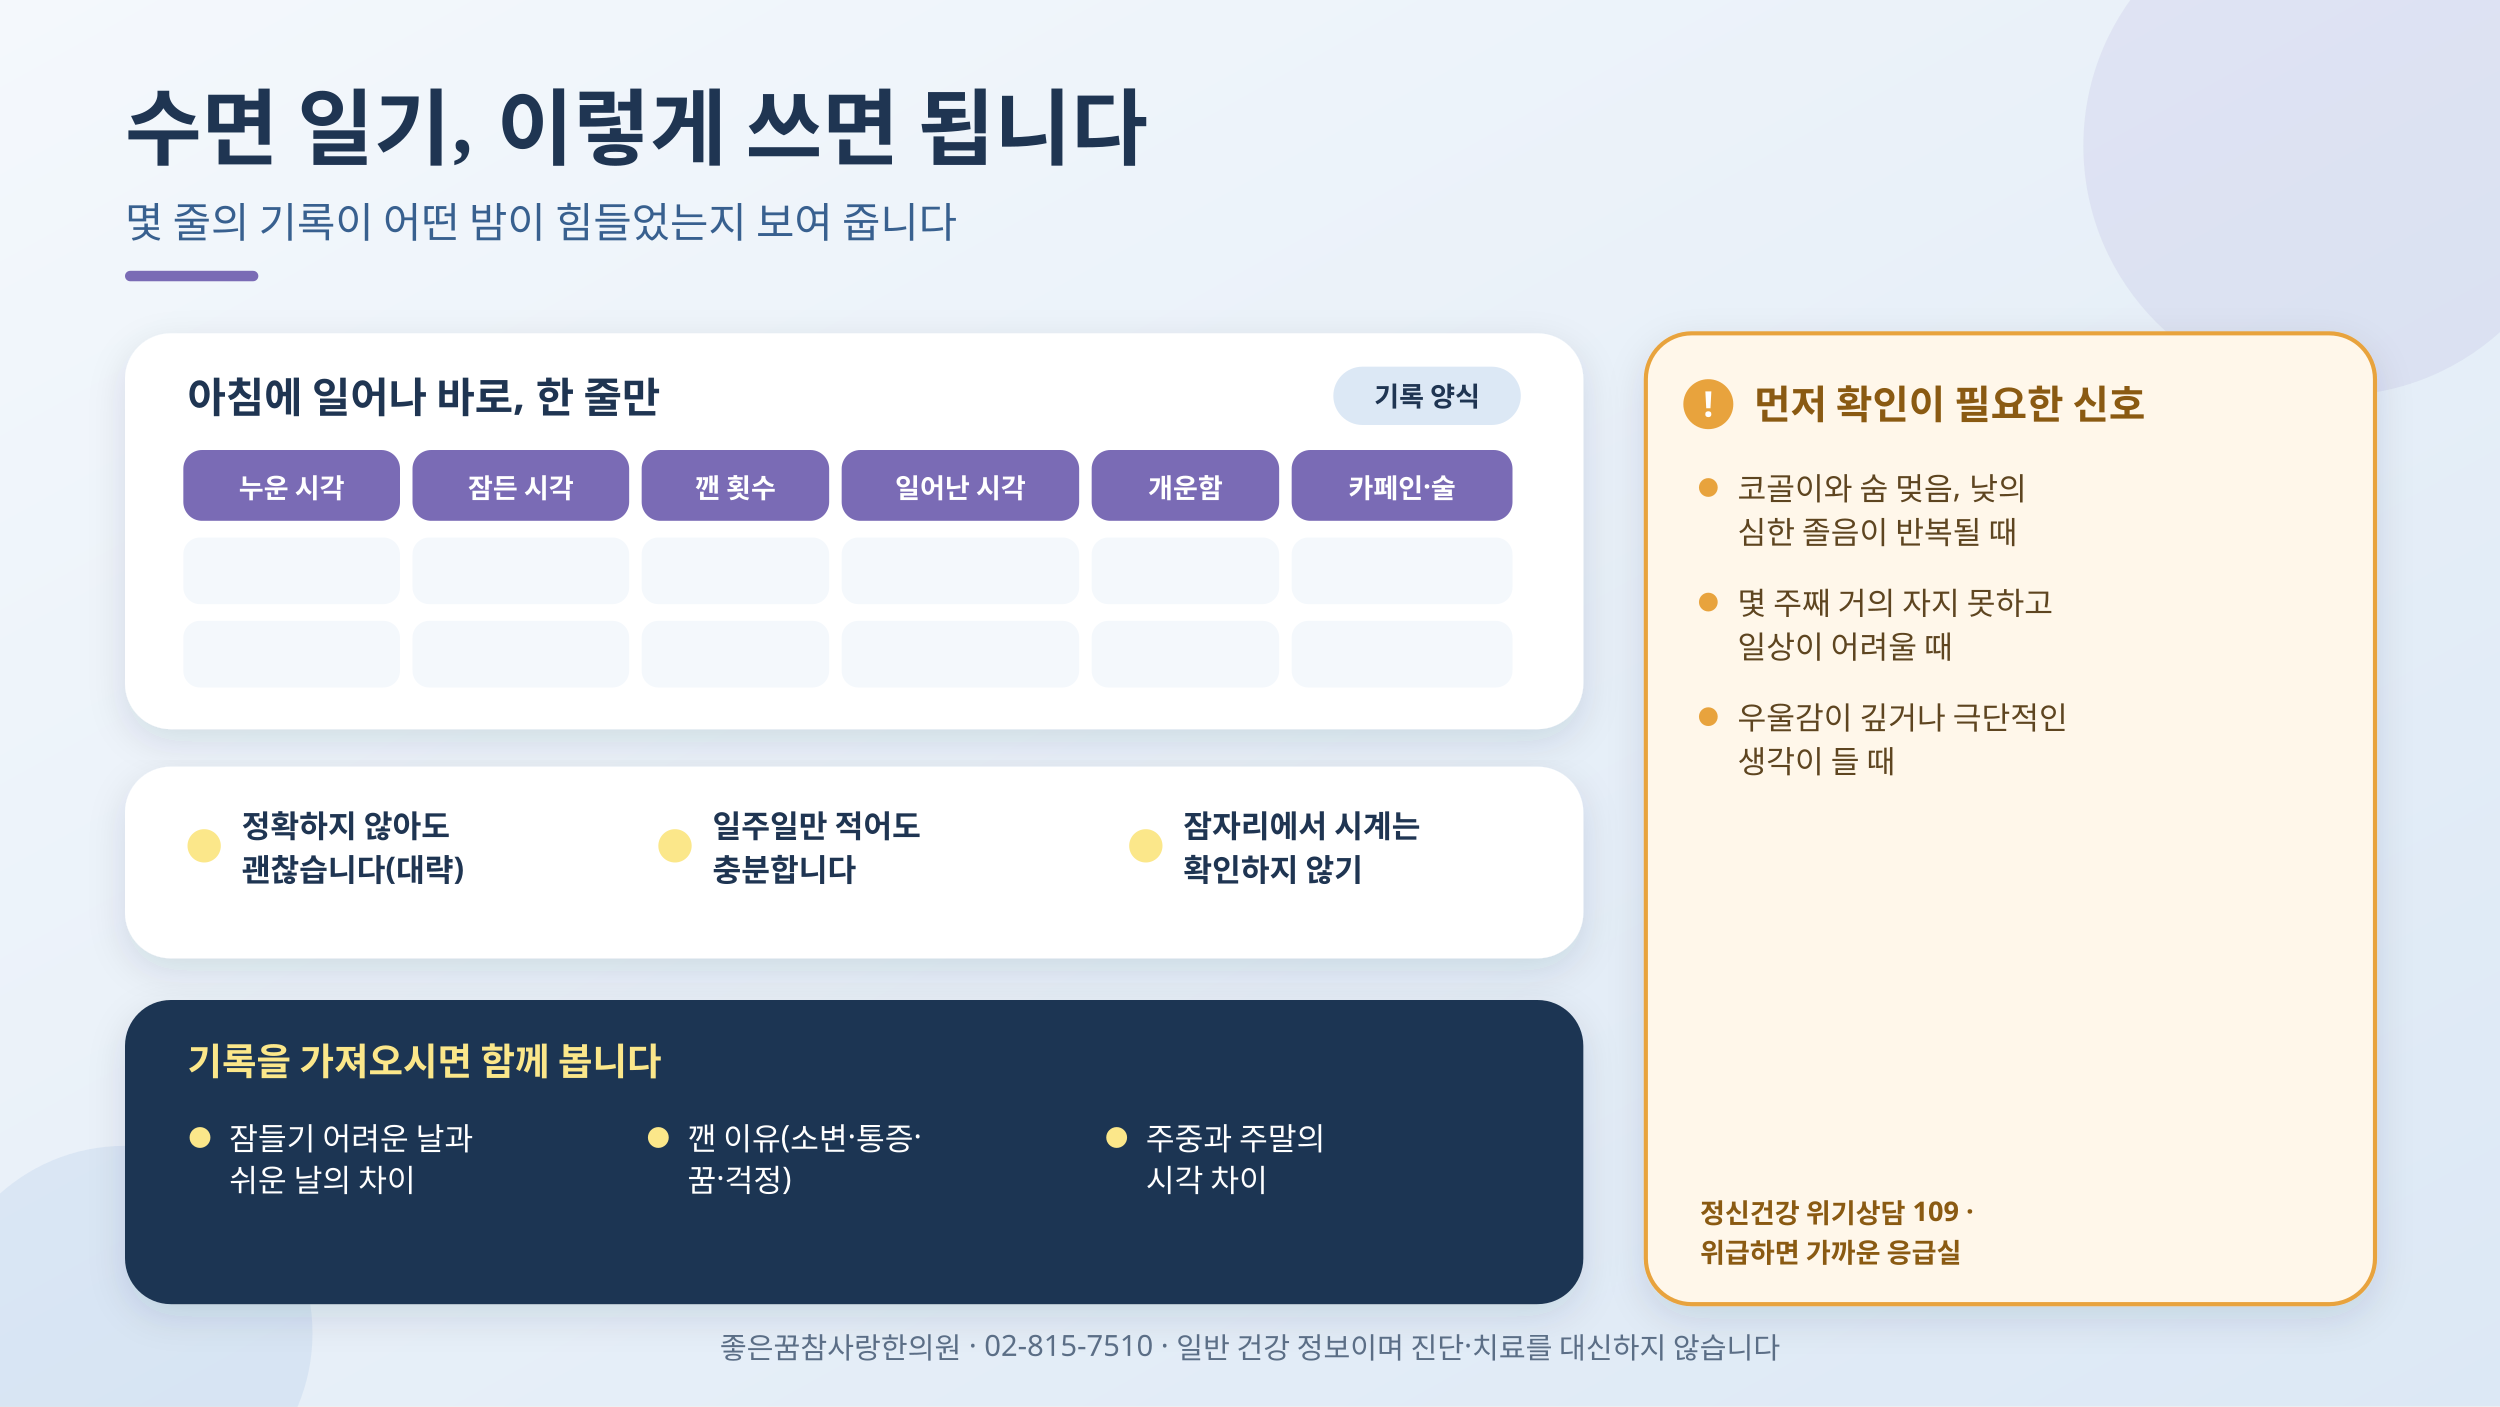
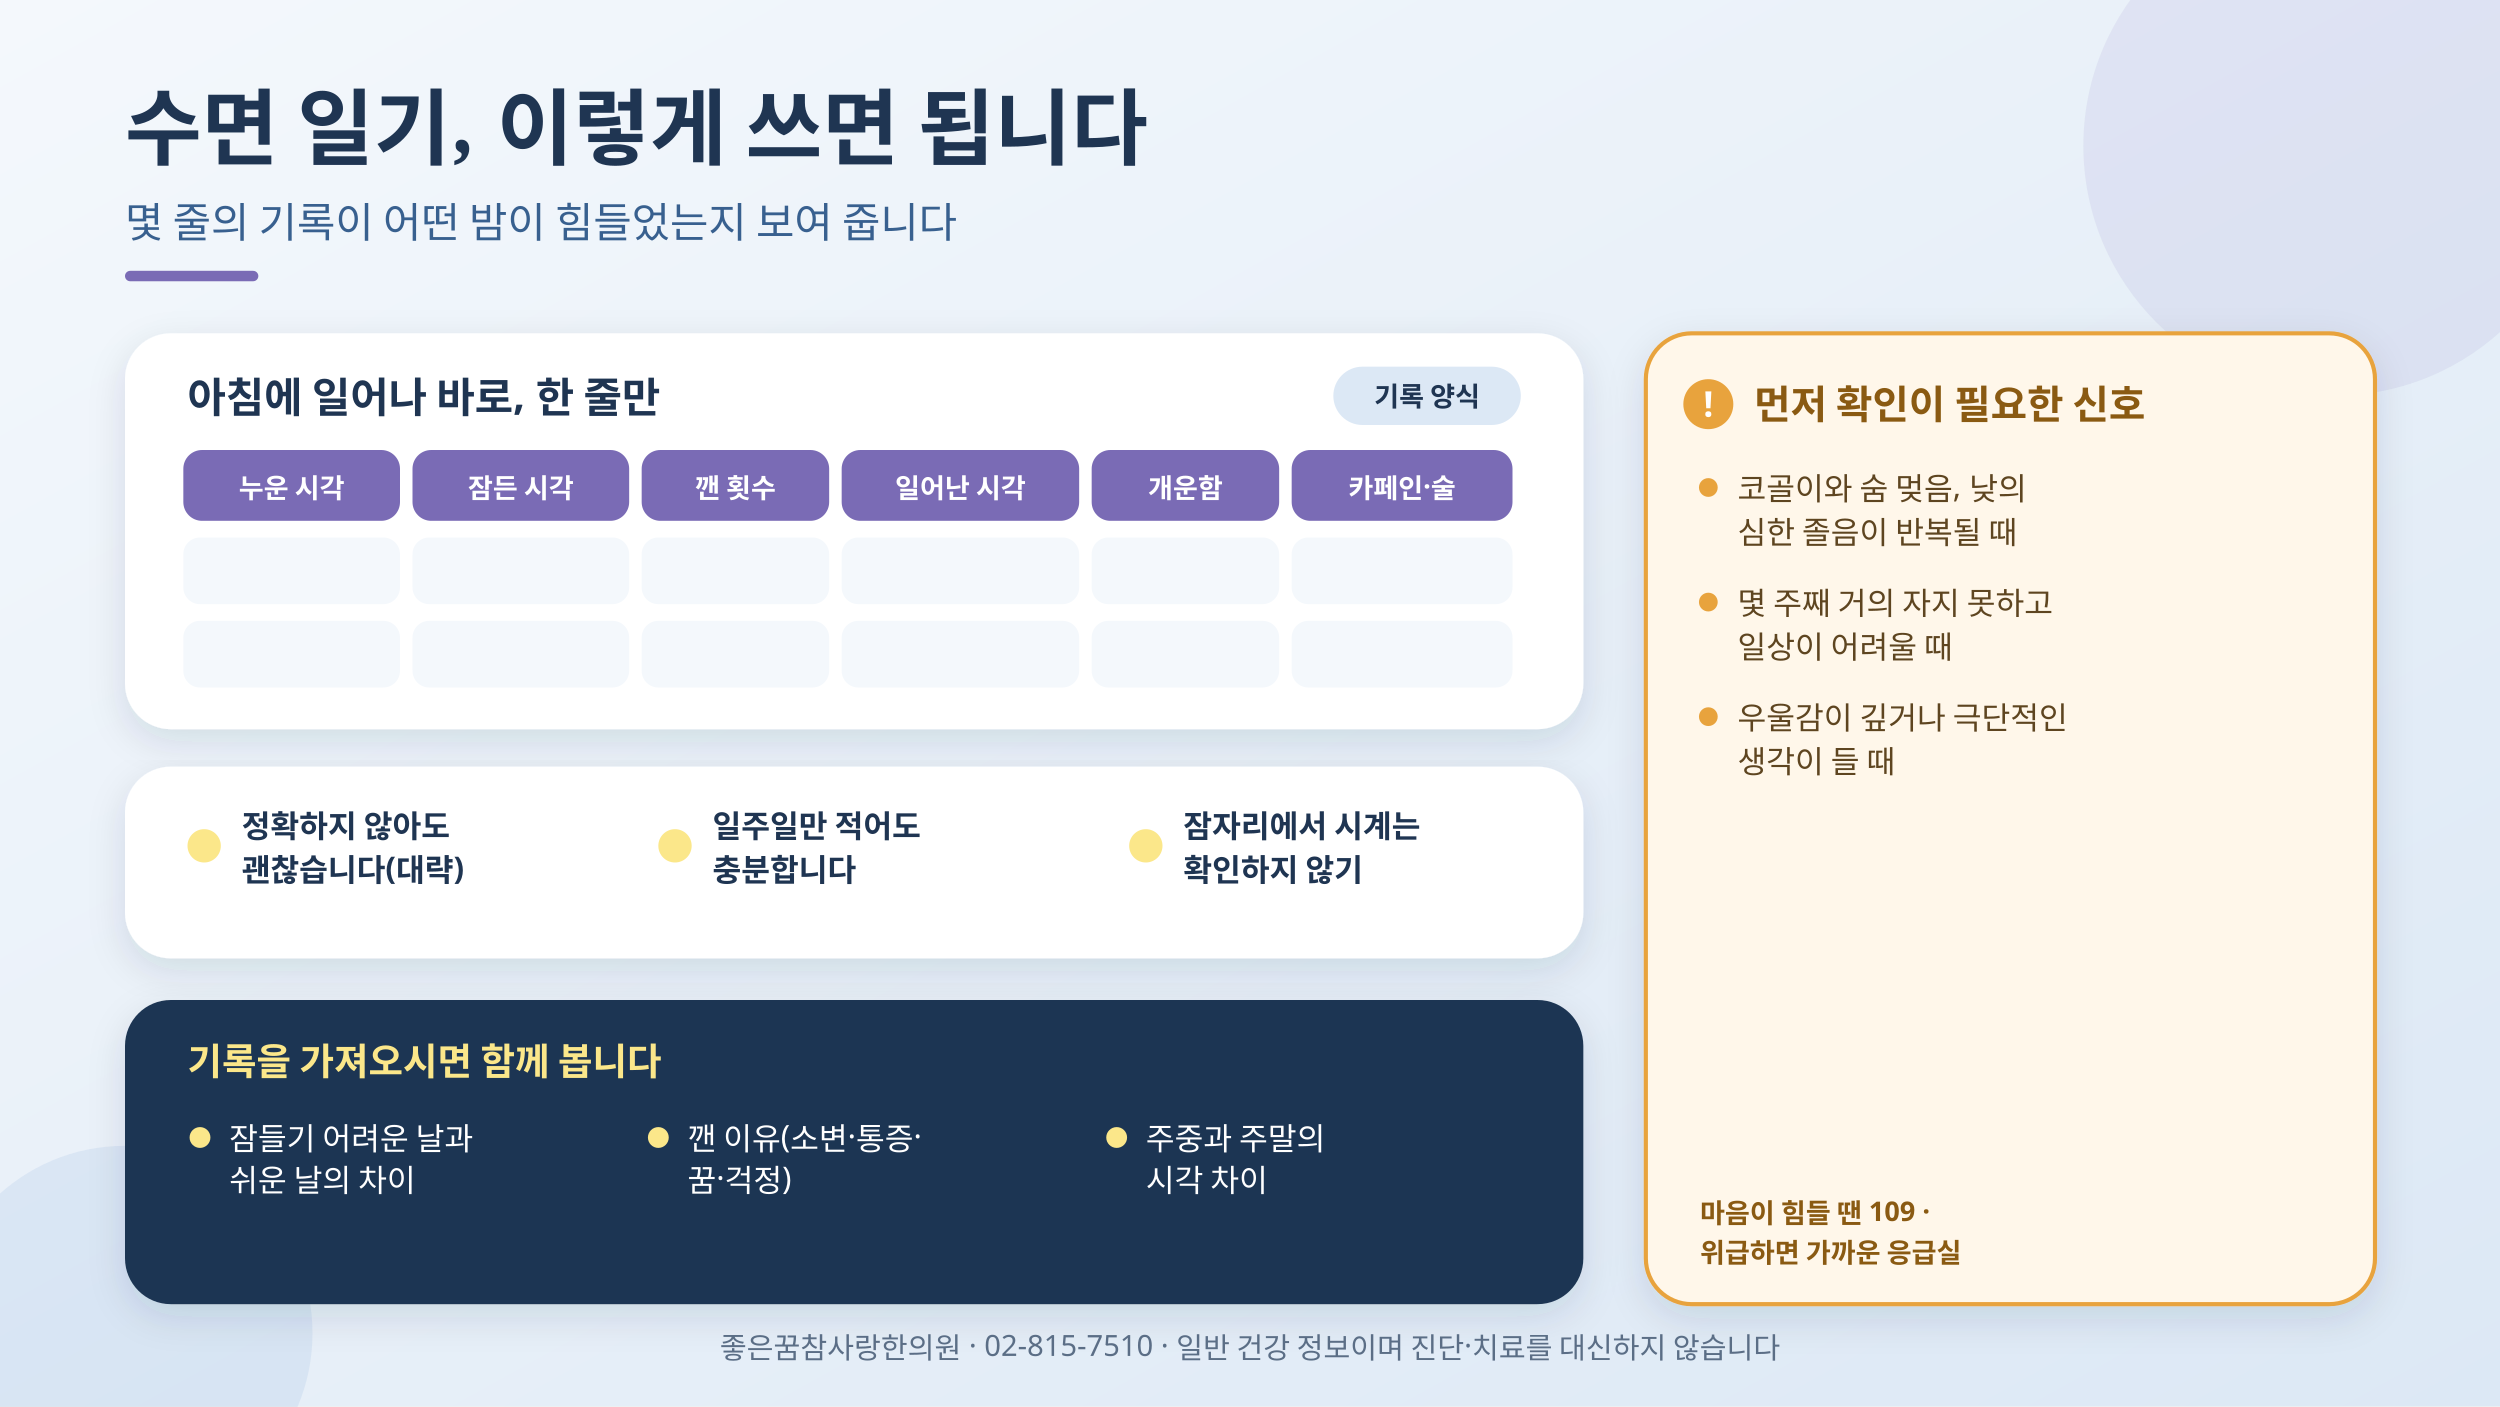
<svg xmlns="http://www.w3.org/2000/svg" viewBox="0 0 1200 675" width="1200" height="675">
  <defs>
    <linearGradient id="bg" x1="0" y1="0" x2="1" y2="1">
      <stop offset="0" stop-color="#F4F8FC" />
      <stop offset="1" stop-color="#DCE8F5" />
    </linearGradient>
    <filter id="sh" x="-10%" y="-10%" width="120%" height="130%">
      <feDropShadow dx="0" dy="6" stdDeviation="9" flood-color="#1F3552" flood-opacity="0.12" />
    </filter>
  </defs>
  <rect width="1200" height="675" fill="url(#bg)" />
  <circle cx="1120" cy="70" r="120" fill="#7A6BB5" opacity="0.10" />
  <circle cx="60" cy="640" r="90" fill="#90B2DD" opacity="0.18" />
  <text x="60" y="76" font-family="'Nanum Myeongjo','Noto Serif KR','Malgun Gothic',serif" font-size="40" font-weight="800" fill="#1F3552" text-anchor="start">
    <tspan x="60" dy="0">수면 일기, 이렇게 쓰면 됩니다</tspan>
  </text>
  <text x="60" y="114" font-family="'Noto Sans KR','Malgun Gothic','Apple SD Gothic Neo',sans-serif" font-size="20" font-weight="400" fill="#38608F" text-anchor="start">
    <tspan x="60" dy="0">몇 줄의 기록이 어떤 밤이 힘들었는지 보여 줍니다</tspan>
  </text>
  <rect x="60" y="130" width="64" height="5" rx="2.5" fill="#7A6BB5" />
  <rect x="60" y="160" width="700" height="190" rx="22" fill="#FFFFFF" filter="url(#sh)" />
  <text x="90" y="198" font-family="'Noto Sans KR','Malgun Gothic','Apple SD Gothic Neo',sans-serif" font-size="20" font-weight="800" fill="#1F3552" text-anchor="start">
    <tspan x="90" dy="0">아침에 일어나 바로, 한 줄만</tspan>
  </text>
  <rect x="640" y="176" width="90" height="28" rx="14.0" fill="#DCE8F5" />
  <text x="685.0" y="195.0" font-family="'Noto Sans KR','Malgun Gothic','Apple SD Gothic Neo',sans-serif" font-size="13" font-weight="700" fill="#1F3552" text-anchor="middle">
    <tspan x="685.0" dy="0">기록 양식</tspan>
  </text>
  <rect x="88" y="216" width="104" height="34" rx="9" fill="#7A6BB5" />
  <text x="140.0" y="239" font-family="'Noto Sans KR','Malgun Gothic','Apple SD Gothic Neo',sans-serif" font-size="13" font-weight="700" fill="#FFFFFF" text-anchor="middle">
    <tspan x="140.0" dy="0">누운 시각</tspan>
  </text>
  <rect x="88" y="258" width="104" height="32" rx="8" fill="#F4F8FC" />
  <rect x="88" y="298" width="104" height="32" rx="8" fill="#F4F8FC" />
  <rect x="198" y="216" width="104" height="34" rx="9" fill="#7A6BB5" />
  <text x="250.0" y="239" font-family="'Noto Sans KR','Malgun Gothic','Apple SD Gothic Neo',sans-serif" font-size="13" font-weight="700" fill="#FFFFFF" text-anchor="middle">
    <tspan x="250.0" dy="0">잠든 시각</tspan>
  </text>
  <rect x="198" y="258" width="104" height="32" rx="8" fill="#F4F8FC" />
  <rect x="198" y="298" width="104" height="32" rx="8" fill="#F4F8FC" />
  <rect x="308" y="216" width="90" height="34" rx="9" fill="#7A6BB5" />
  <text x="353.0" y="239" font-family="'Noto Sans KR','Malgun Gothic','Apple SD Gothic Neo',sans-serif" font-size="13" font-weight="700" fill="#FFFFFF" text-anchor="middle">
    <tspan x="353.0" dy="0">깬 횟수</tspan>
  </text>
  <rect x="308" y="258" width="90" height="32" rx="8" fill="#F4F8FC" />
  <rect x="308" y="298" width="90" height="32" rx="8" fill="#F4F8FC" />
  <rect x="404" y="216" width="114" height="34" rx="9" fill="#7A6BB5" />
  <text x="461.0" y="239" font-family="'Noto Sans KR','Malgun Gothic','Apple SD Gothic Neo',sans-serif" font-size="13" font-weight="700" fill="#FFFFFF" text-anchor="middle">
    <tspan x="461.0" dy="0">일어난 시각</tspan>
  </text>
  <rect x="404" y="258" width="114" height="32" rx="8" fill="#F4F8FC" />
  <rect x="404" y="298" width="114" height="32" rx="8" fill="#F4F8FC" />
  <rect x="524" y="216" width="90" height="34" rx="9" fill="#7A6BB5" />
  <text x="569.0" y="239" font-family="'Noto Sans KR','Malgun Gothic','Apple SD Gothic Neo',sans-serif" font-size="13" font-weight="700" fill="#FFFFFF" text-anchor="middle">
    <tspan x="569.0" dy="0">개운함</tspan>
  </text>
  <rect x="524" y="258" width="90" height="32" rx="8" fill="#F4F8FC" />
  <rect x="524" y="298" width="90" height="32" rx="8" fill="#F4F8FC" />
  <rect x="620" y="216" width="106" height="34" rx="9" fill="#7A6BB5" />
  <text x="673.0" y="239" font-family="'Noto Sans KR','Malgun Gothic','Apple SD Gothic Neo',sans-serif" font-size="13" font-weight="700" fill="#FFFFFF" text-anchor="middle">
    <tspan x="673.0" dy="0">카페인·술</tspan>
  </text>
  <rect x="620" y="258" width="106" height="32" rx="8" fill="#F4F8FC" />
  <rect x="620" y="298" width="106" height="32" rx="8" fill="#F4F8FC" />
  <rect x="60" y="368" width="700" height="92" rx="22" fill="#FFFFFF" filter="url(#sh)" />
  <circle cx="98" cy="406" r="8" fill="#FBE78A" />
  <text x="116" y="402" font-family="'Noto Sans KR','Malgun Gothic','Apple SD Gothic Neo',sans-serif" font-size="15" font-weight="600" fill="#1F3552" text-anchor="start">
    <tspan x="116" dy="0">정확하지 않아도</tspan>
    <tspan x="116" dy="21">괜찮습니다(대략)</tspan>
  </text>
  <circle cx="324" cy="406" r="8" fill="#FBE78A" />
  <text x="342" y="402" font-family="'Noto Sans KR','Malgun Gothic','Apple SD Gothic Neo',sans-serif" font-size="15" font-weight="600" fill="#1F3552" text-anchor="start">
    <tspan x="342" dy="0">일주일만 적어도</tspan>
    <tspan x="342" dy="21">충분합니다</tspan>
  </text>
  <circle cx="550" cy="406" r="8" fill="#FBE78A" />
  <text x="568" y="402" font-family="'Noto Sans KR','Malgun Gothic','Apple SD Gothic Neo',sans-serif" font-size="15" font-weight="600" fill="#1F3552" text-anchor="start">
    <tspan x="568" dy="0">잠자리에서 시계는</tspan>
    <tspan x="568" dy="21">확인하지 않기</tspan>
  </text>
  <rect x="60" y="480" width="700" height="146" rx="22" fill="#1F3552" filter="url(#sh)" />
  <text x="90" y="516" font-family="'Noto Sans KR','Malgun Gothic','Apple SD Gothic Neo',sans-serif" font-size="18" font-weight="800" fill="#FBE78A" text-anchor="start">
    <tspan x="90" dy="0">기록을 가져오시면 함께 봅니다</tspan>
  </text>
  <circle cx="96.0" cy="546" r="5" fill="#FBE78A" />
  <text x="110.0" y="552" font-family="'Noto Sans KR','Malgun Gothic','Apple SD Gothic Neo',sans-serif" font-size="15" font-weight="500" fill="#FFFFFF" text-anchor="start">
    <tspan x="110.0" dy="0">잠들기 어려운 날과</tspan>
    <tspan x="110.0" dy="20">쉬운 날의 차이</tspan>
  </text>
  <circle cx="316.0" cy="546" r="5" fill="#FBE78A" />
  <text x="330.0" y="552" font-family="'Noto Sans KR','Malgun Gothic','Apple SD Gothic Neo',sans-serif" font-size="15" font-weight="500" fill="#FFFFFF" text-anchor="start">
    <tspan x="330.0" dy="0">깬 이유(소변·통증·</tspan>
    <tspan x="330.0" dy="20">꿈·걱정)</tspan>
  </text>
  <circle cx="536.0" cy="546" r="5" fill="#FBE78A" />
  <text x="550.0" y="552" font-family="'Noto Sans KR','Malgun Gothic','Apple SD Gothic Neo',sans-serif" font-size="15" font-weight="500" fill="#FFFFFF" text-anchor="start">
    <tspan x="550.0" dy="0">주중과 주말의</tspan>
    <tspan x="550.0" dy="20">시각 차이</tspan>
  </text>
  <rect x="790" y="160" width="350" height="466" rx="22" fill="#FFF7EA" stroke="#E8A33D" stroke-width="2" filter="url(#sh)" />
  <circle cx="820" cy="194" r="12" fill="#E8A33D" />
  <text x="820" y="200" font-family="'Noto Sans KR','Malgun Gothic','Apple SD Gothic Neo',sans-serif" font-size="17" font-weight="800" fill="#FFFFFF" text-anchor="middle">
    <tspan x="820" dy="0">!</tspan>
  </text>
  <text x="842" y="201" font-family="'Noto Sans KR','Malgun Gothic','Apple SD Gothic Neo',sans-serif" font-size="19" font-weight="800" fill="#8A5A12" text-anchor="start">
    <tspan x="842" dy="0">먼저 확인이 필요한 신호</tspan>
  </text>
  <circle cx="820" cy="234" r="4.5" fill="#E8A33D" />
  <text x="834" y="240" font-family="'Noto Sans KR','Malgun Gothic','Apple SD Gothic Neo',sans-serif" font-size="15" font-weight="500" fill="#5E4520" text-anchor="start">
    <tspan x="834" dy="0">코골이와 숨 멎음, 낮의</tspan>
    <tspan x="834" dy="21">심한 졸음이 반복될 때</tspan>
  </text>
  <circle cx="820" cy="289" r="4.5" fill="#E8A33D" />
  <text x="834" y="295" font-family="'Noto Sans KR','Malgun Gothic','Apple SD Gothic Neo',sans-serif" font-size="15" font-weight="500" fill="#5E4520" text-anchor="start">
    <tspan x="834" dy="0">몇 주째 거의 자지 못하고</tspan>
    <tspan x="834" dy="21">일상이 어려울 때</tspan>
  </text>
  <circle cx="820" cy="344" r="4.5" fill="#E8A33D" />
  <text x="834" y="350" font-family="'Noto Sans KR','Malgun Gothic','Apple SD Gothic Neo',sans-serif" font-size="15" font-weight="500" fill="#5E4520" text-anchor="start">
    <tspan x="834" dy="0">우울감이 깊거나 극단적인</tspan>
    <tspan x="834" dy="21">생각이 들 때</tspan>
  </text>
  <text x="816" y="587" font-family="'Noto Sans KR','Malgun Gothic','Apple SD Gothic Neo',sans-serif" font-size="13" font-weight="700" fill="#8A5A12" text-anchor="start">
-     <tspan x="816" dy="0">정신건강 위기상담 109 ·</tspan>
+     <tspan x="816" dy="0">마음이 힘들 땐 109 ·</tspan>
    <tspan x="816" dy="19">위급하면 가까운 응급실</tspan>
  </text>
  <text x="600" y="652" font-family="'Noto Sans KR','Malgun Gothic','Apple SD Gothic Neo',sans-serif" font-size="14" font-weight="400" fill="#5B6E86" text-anchor="middle">
    <tspan x="600" dy="0">좋은꿈참사랑한의원 · 02-815-7510 · 일반 건강 정보이며 진단·치료를 대신하지 않습니다</tspan>
  </text>
</svg>
